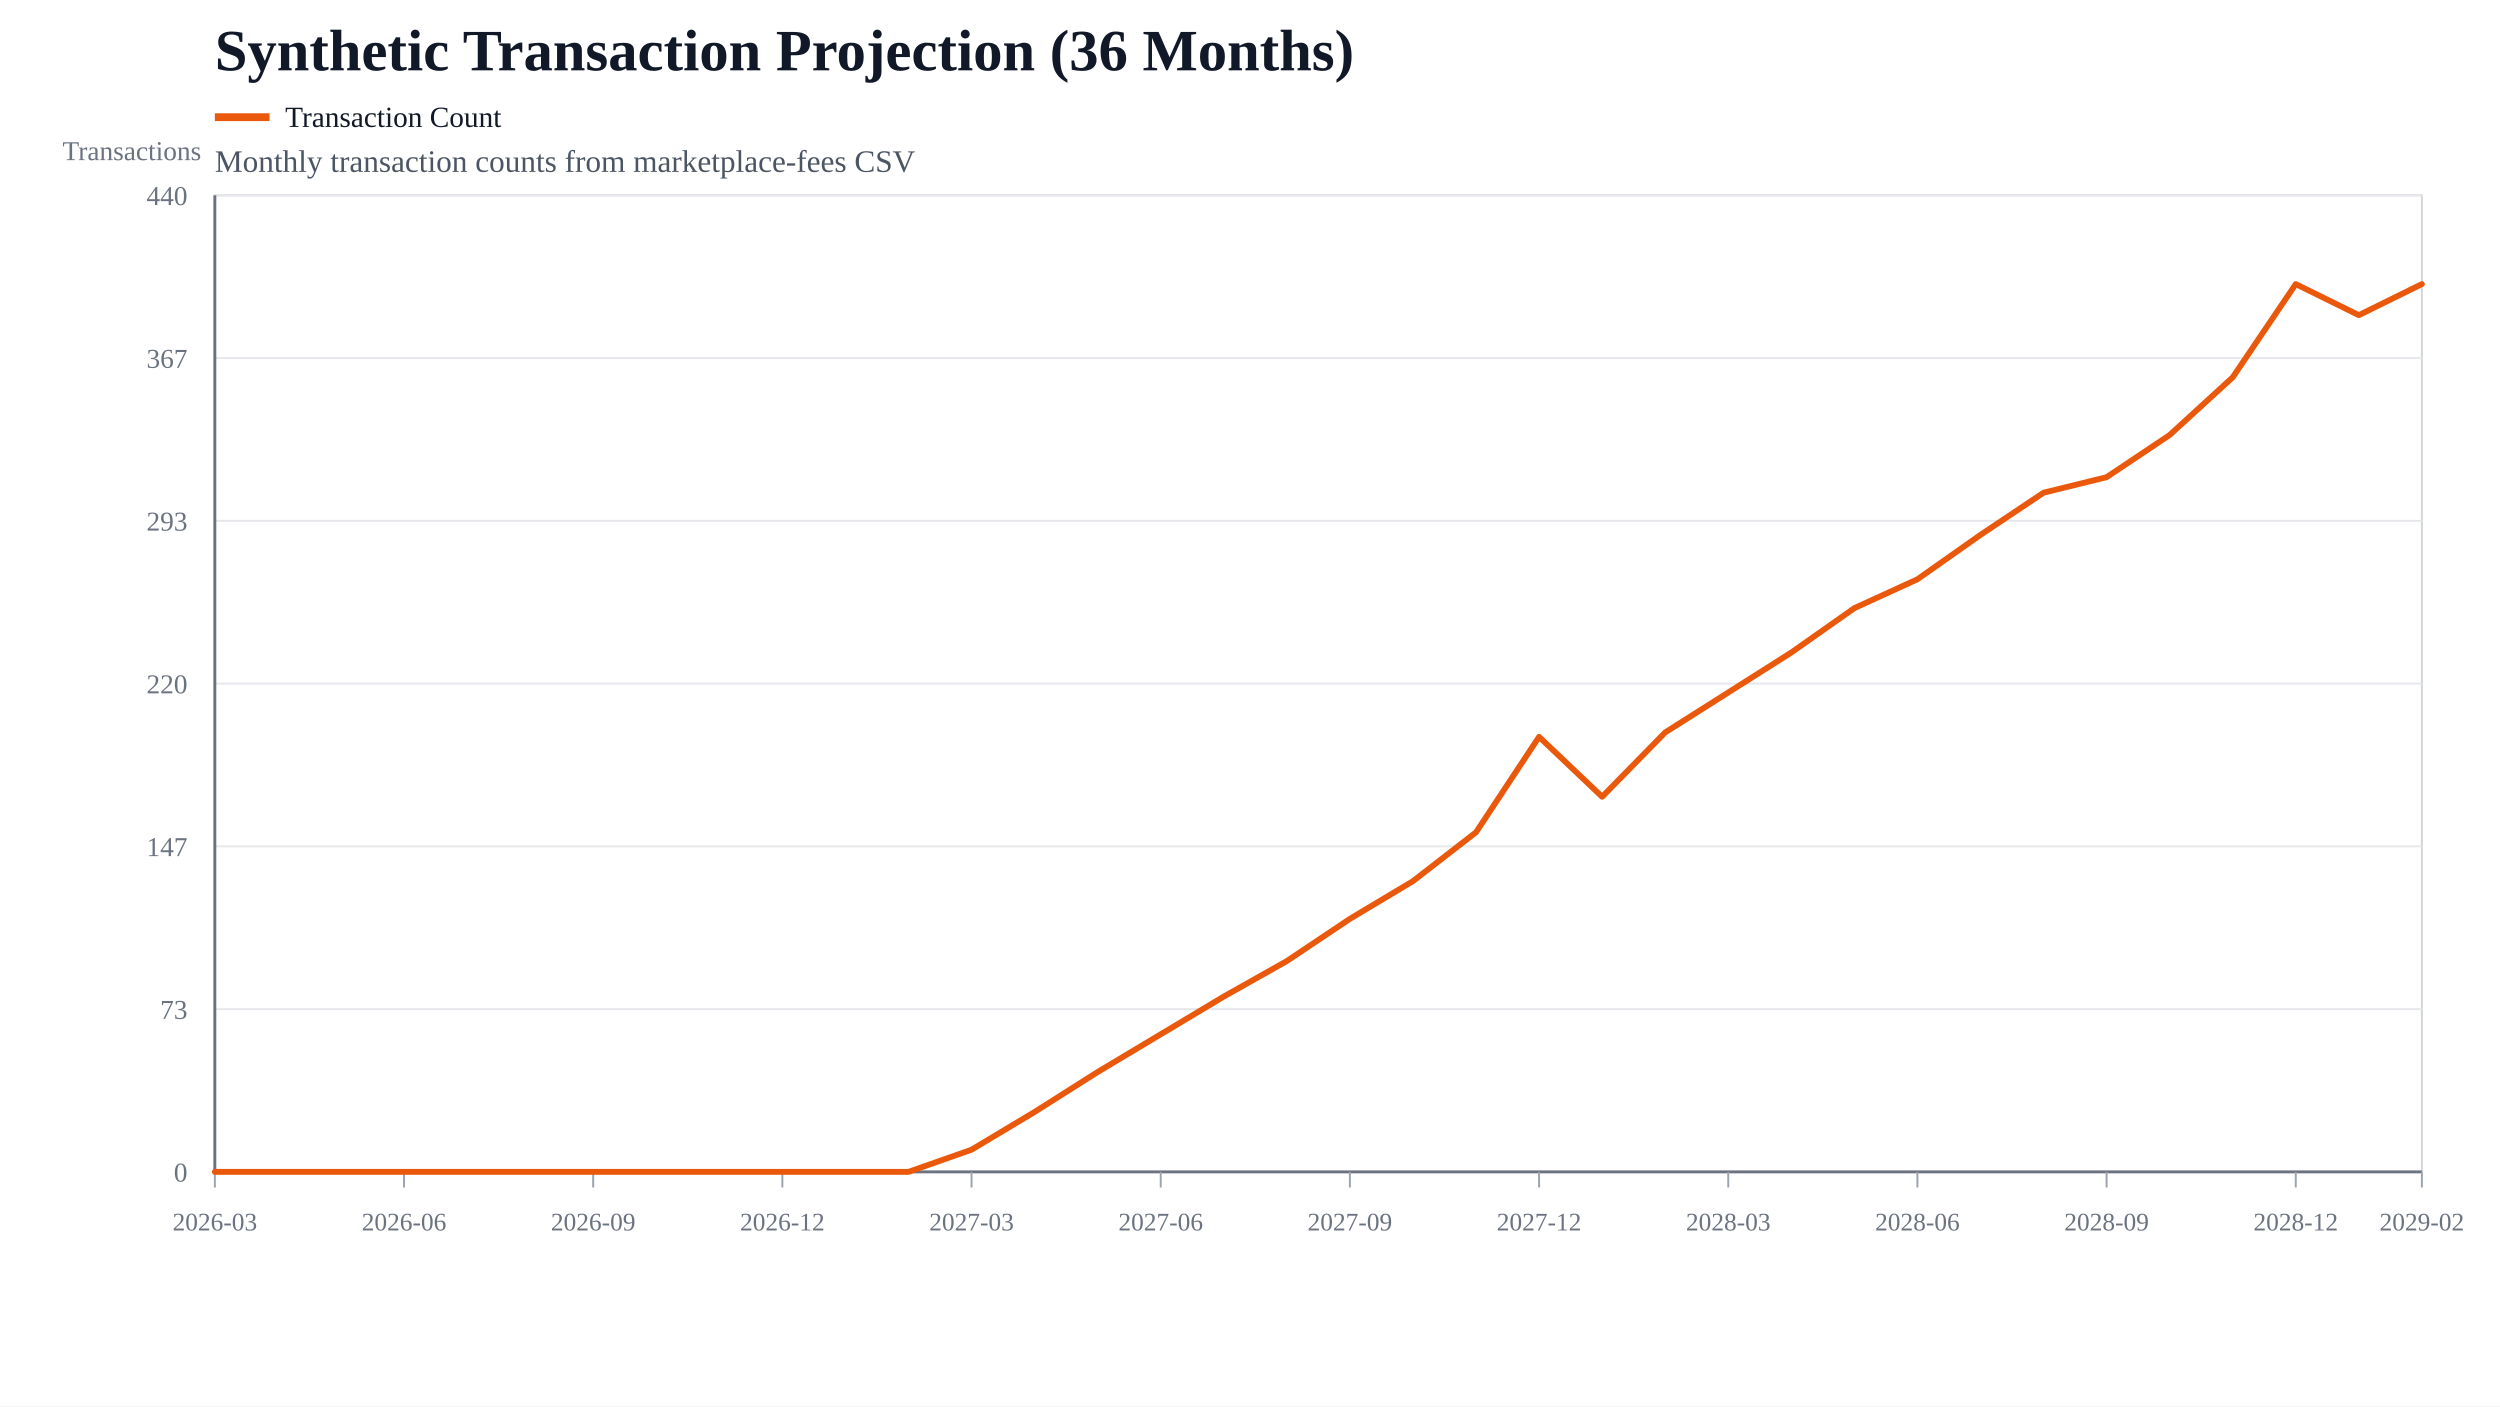
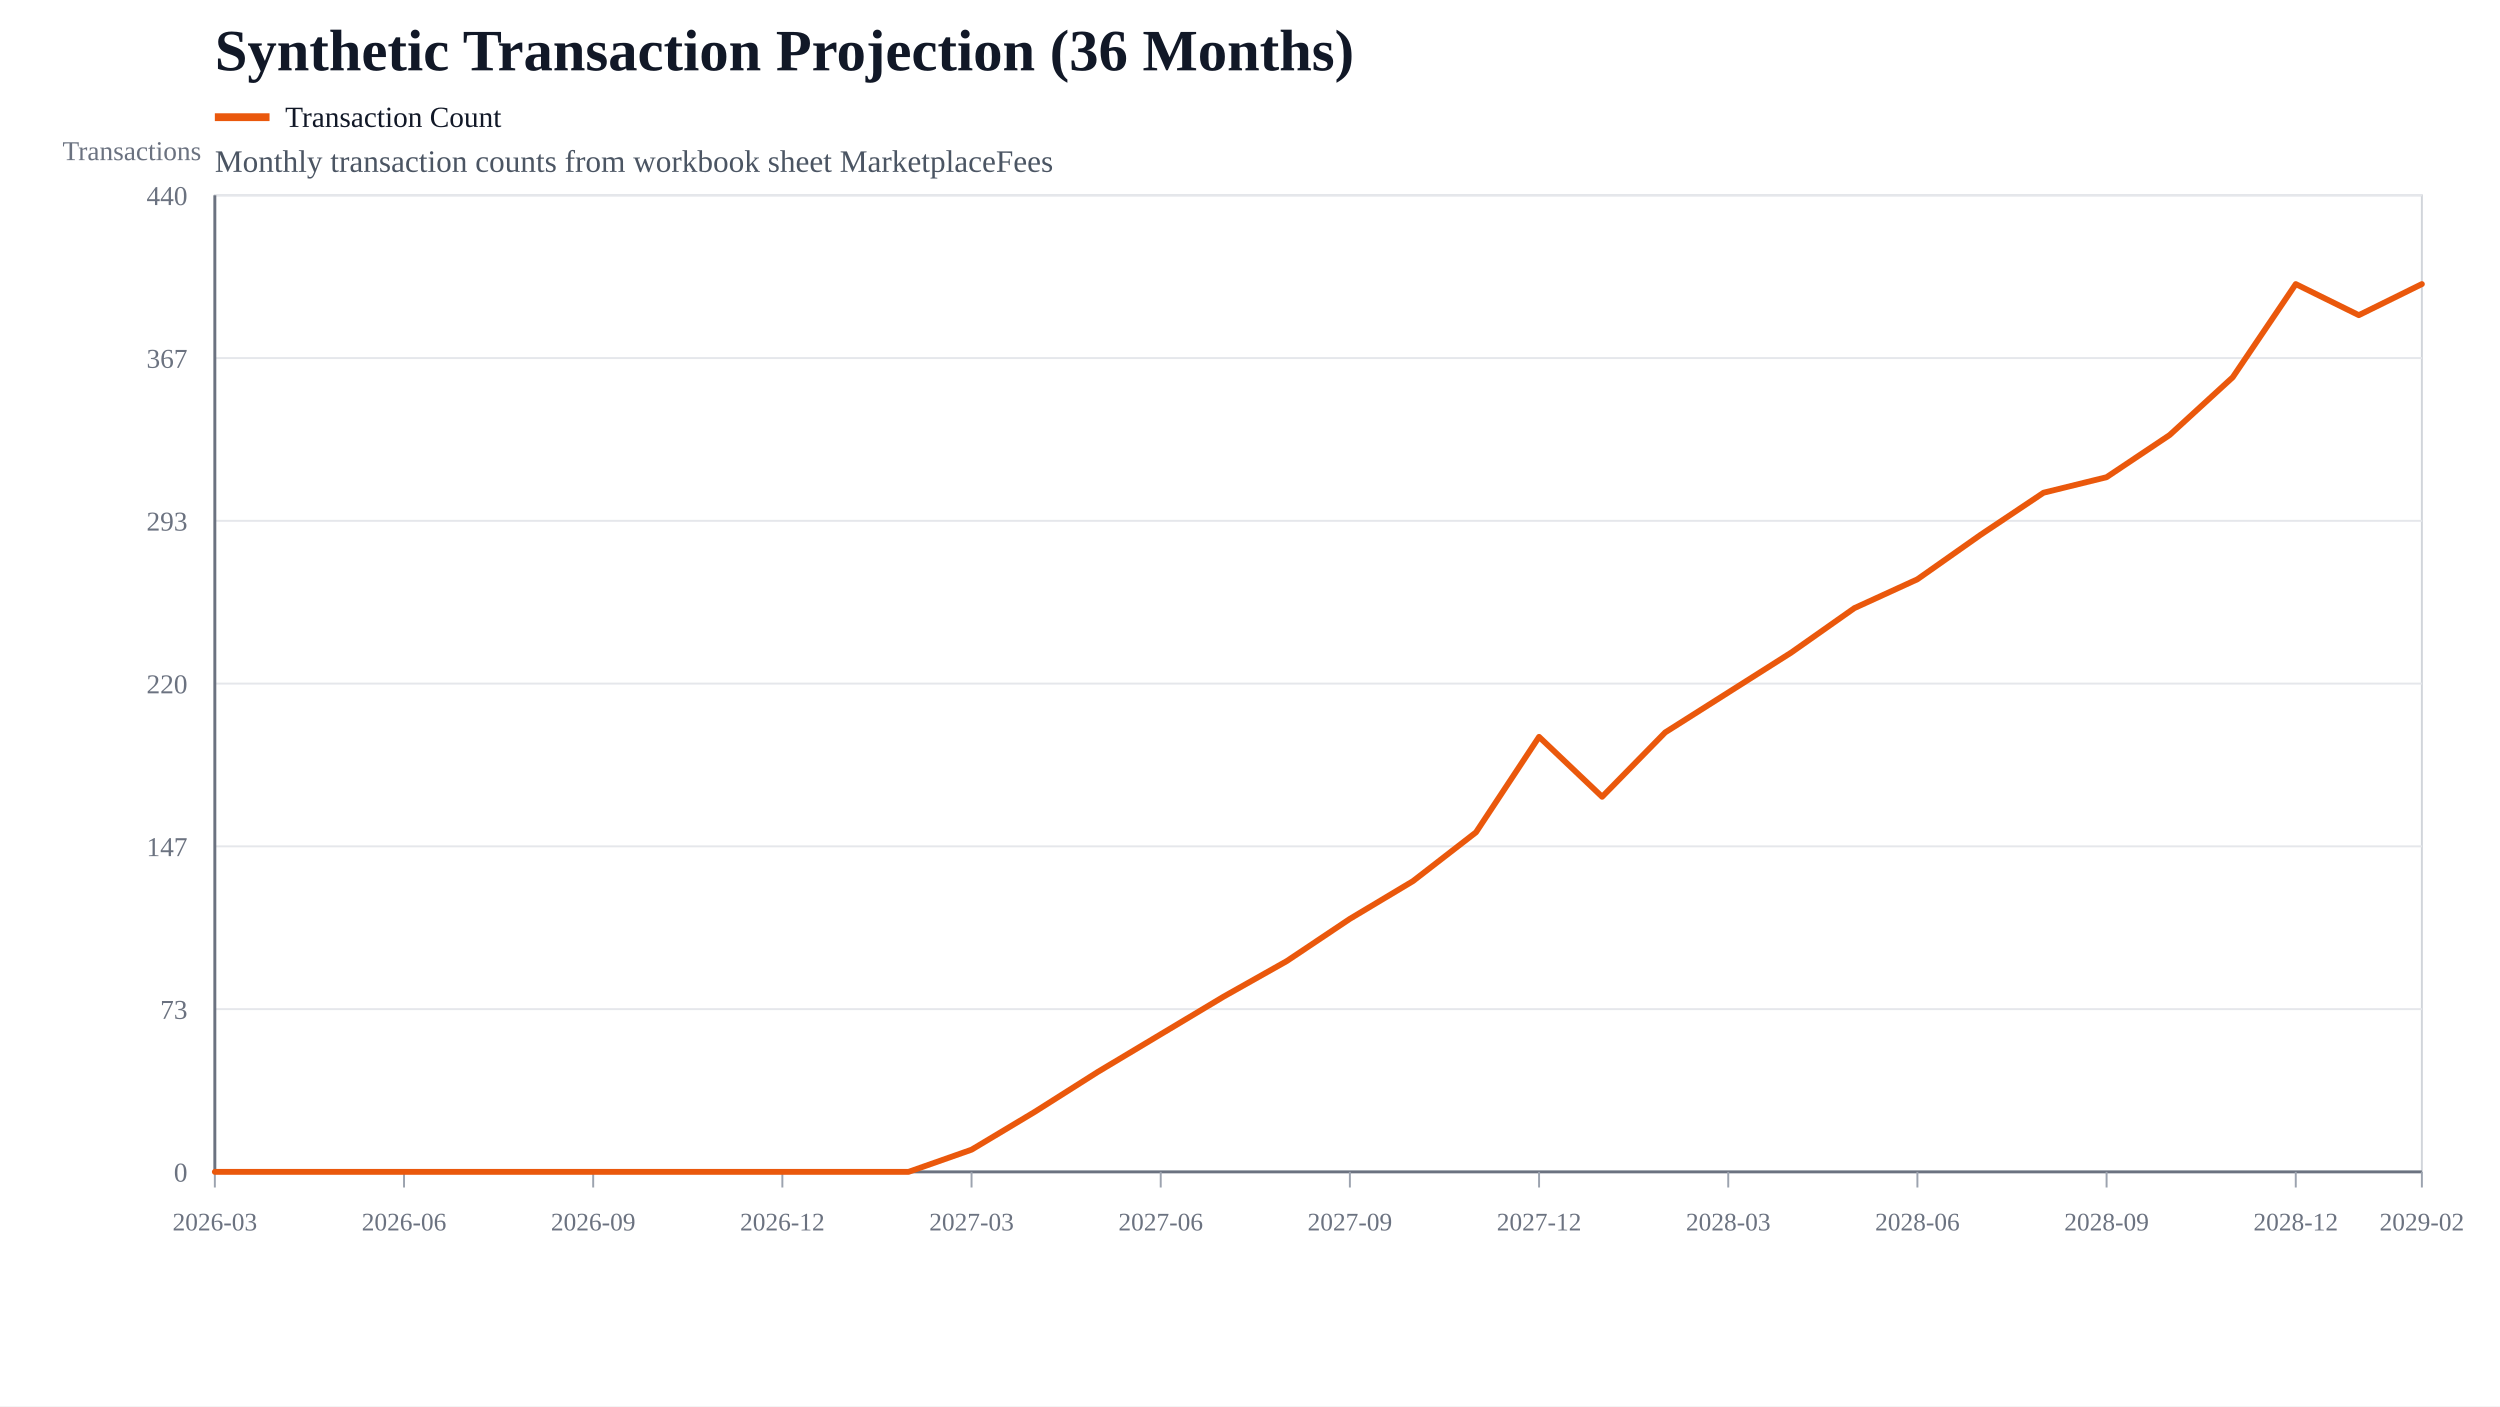
<svg xmlns="http://www.w3.org/2000/svg" width="1280" height="720" viewBox="0 0 1280 720">
  <rect width="100%" height="100%" fill="#FFFFFF" />
  <text x="110" y="36" font-size="30" font-weight="700" fill="#111827">Synthetic Transaction Projection (36 Months)</text>
-   <text x="110" y="88" font-size="16" fill="#4B5563">Monthly transaction counts from marketplace-fees CSV</text>
+   <text x="110" y="88" font-size="16" fill="#4B5563">Monthly transaction counts from workbook sheet MarketplaceFees</text>
  <text x="32" y="82" font-size="14" fill="#6B7280">Transactions</text>
  <rect x="110.00" y="100.00" width="1130.00" height="500.00" fill="#FFFFFF" stroke="#D1D5DB" />
  <line x1="110.00" y1="600.00" x2="1240.00" y2="600.00" stroke="#E5E7EB" stroke-width="1" />
  <text x="96.00" y="605.00" text-anchor="end" font-size="14" fill="#6B7280">0</text>
  <line x1="110.00" y1="516.67" x2="1240.00" y2="516.67" stroke="#E5E7EB" stroke-width="1" />
  <text x="96.00" y="521.67" text-anchor="end" font-size="14" fill="#6B7280">73</text>
  <line x1="110.00" y1="433.33" x2="1240.00" y2="433.33" stroke="#E5E7EB" stroke-width="1" />
  <text x="96.00" y="438.33" text-anchor="end" font-size="14" fill="#6B7280">147</text>
  <line x1="110.00" y1="350.00" x2="1240.00" y2="350.00" stroke="#E5E7EB" stroke-width="1" />
  <text x="96.00" y="355.00" text-anchor="end" font-size="14" fill="#6B7280">220</text>
  <line x1="110.00" y1="266.67" x2="1240.00" y2="266.67" stroke="#E5E7EB" stroke-width="1" />
  <text x="96.00" y="271.67" text-anchor="end" font-size="14" fill="#6B7280">293</text>
  <line x1="110.00" y1="183.33" x2="1240.00" y2="183.33" stroke="#E5E7EB" stroke-width="1" />
  <text x="96.00" y="188.33" text-anchor="end" font-size="14" fill="#6B7280">367</text>
  <line x1="110.00" y1="100.00" x2="1240.00" y2="100.00" stroke="#E5E7EB" stroke-width="1" />
  <text x="96.00" y="105.00" text-anchor="end" font-size="14" fill="#6B7280">440</text>
  <line x1="110.00" y1="600.00" x2="1240.00" y2="600.00" stroke="#6B7280" stroke-width="1.5" />
  <line x1="110.00" y1="100.00" x2="110.00" y2="600.00" stroke="#6B7280" stroke-width="1.5" />
  <line x1="110.00" y1="600.00" x2="110.00" y2="608.00" stroke="#9CA3AF" stroke-width="1" />
  <text x="110.00" y="630.00" text-anchor="middle" font-size="13" fill="#6B7280">2026-03</text>
  <line x1="206.86" y1="600.00" x2="206.86" y2="608.00" stroke="#9CA3AF" stroke-width="1" />
  <text x="206.86" y="630.00" text-anchor="middle" font-size="13" fill="#6B7280">2026-06</text>
  <line x1="303.71" y1="600.00" x2="303.71" y2="608.00" stroke="#9CA3AF" stroke-width="1" />
  <text x="303.71" y="630.00" text-anchor="middle" font-size="13" fill="#6B7280">2026-09</text>
  <line x1="400.57" y1="600.00" x2="400.57" y2="608.00" stroke="#9CA3AF" stroke-width="1" />
  <text x="400.57" y="630.00" text-anchor="middle" font-size="13" fill="#6B7280">2026-12</text>
  <line x1="497.43" y1="600.00" x2="497.43" y2="608.00" stroke="#9CA3AF" stroke-width="1" />
  <text x="497.43" y="630.00" text-anchor="middle" font-size="13" fill="#6B7280">2027-03</text>
  <line x1="594.29" y1="600.00" x2="594.29" y2="608.00" stroke="#9CA3AF" stroke-width="1" />
  <text x="594.29" y="630.00" text-anchor="middle" font-size="13" fill="#6B7280">2027-06</text>
  <line x1="691.14" y1="600.00" x2="691.14" y2="608.00" stroke="#9CA3AF" stroke-width="1" />
  <text x="691.14" y="630.00" text-anchor="middle" font-size="13" fill="#6B7280">2027-09</text>
  <line x1="788.00" y1="600.00" x2="788.00" y2="608.00" stroke="#9CA3AF" stroke-width="1" />
  <text x="788.00" y="630.00" text-anchor="middle" font-size="13" fill="#6B7280">2027-12</text>
  <line x1="884.86" y1="600.00" x2="884.86" y2="608.00" stroke="#9CA3AF" stroke-width="1" />
  <text x="884.86" y="630.00" text-anchor="middle" font-size="13" fill="#6B7280">2028-03</text>
  <line x1="981.71" y1="600.00" x2="981.71" y2="608.00" stroke="#9CA3AF" stroke-width="1" />
  <text x="981.71" y="630.00" text-anchor="middle" font-size="13" fill="#6B7280">2028-06</text>
  <line x1="1078.57" y1="600.00" x2="1078.57" y2="608.00" stroke="#9CA3AF" stroke-width="1" />
  <text x="1078.57" y="630.00" text-anchor="middle" font-size="13" fill="#6B7280">2028-09</text>
  <line x1="1175.43" y1="600.00" x2="1175.43" y2="608.00" stroke="#9CA3AF" stroke-width="1" />
  <text x="1175.43" y="630.00" text-anchor="middle" font-size="13" fill="#6B7280">2028-12</text>
  <line x1="1240.00" y1="600.00" x2="1240.00" y2="608.00" stroke="#9CA3AF" stroke-width="1" />
  <text x="1240.00" y="630.00" text-anchor="middle" font-size="13" fill="#6B7280">2029-02</text>
  <path d="M 110.00 600.00 L 142.29 600.00 L 174.57 600.00 L 206.86 600.00 L 239.14 600.00 L 271.43 600.00 L 303.71 600.00 L 336.00 600.00 L 368.29 600.00 L 400.57 600.00 L 432.86 600.00 L 465.14 600.00 L 497.43 588.64 L 529.71 569.32 L 562.00 548.86 L 594.29 529.55 L 626.57 510.23 L 658.86 492.05 L 691.14 470.45 L 723.43 451.14 L 755.71 426.14 L 788.00 377.27 L 820.29 407.95 L 852.57 375.00 L 884.86 354.55 L 917.14 334.09 L 949.43 311.36 L 981.71 296.59 L 1014.00 273.86 L 1046.29 252.27 L 1078.57 244.32 L 1110.86 222.73 L 1143.14 193.18 L 1175.43 145.45 L 1207.71 161.36 L 1240.00 145.45" fill="none" stroke="#EA580C" stroke-width="3" stroke-linecap="round" stroke-linejoin="round" />
  <line x1="110.00" y1="60.00" x2="138.00" y2="60.00" stroke="#EA580C" stroke-width="4" />
  <text x="146.00" y="65.00" font-size="15" fill="#111827">Transaction Count</text>
</svg>
